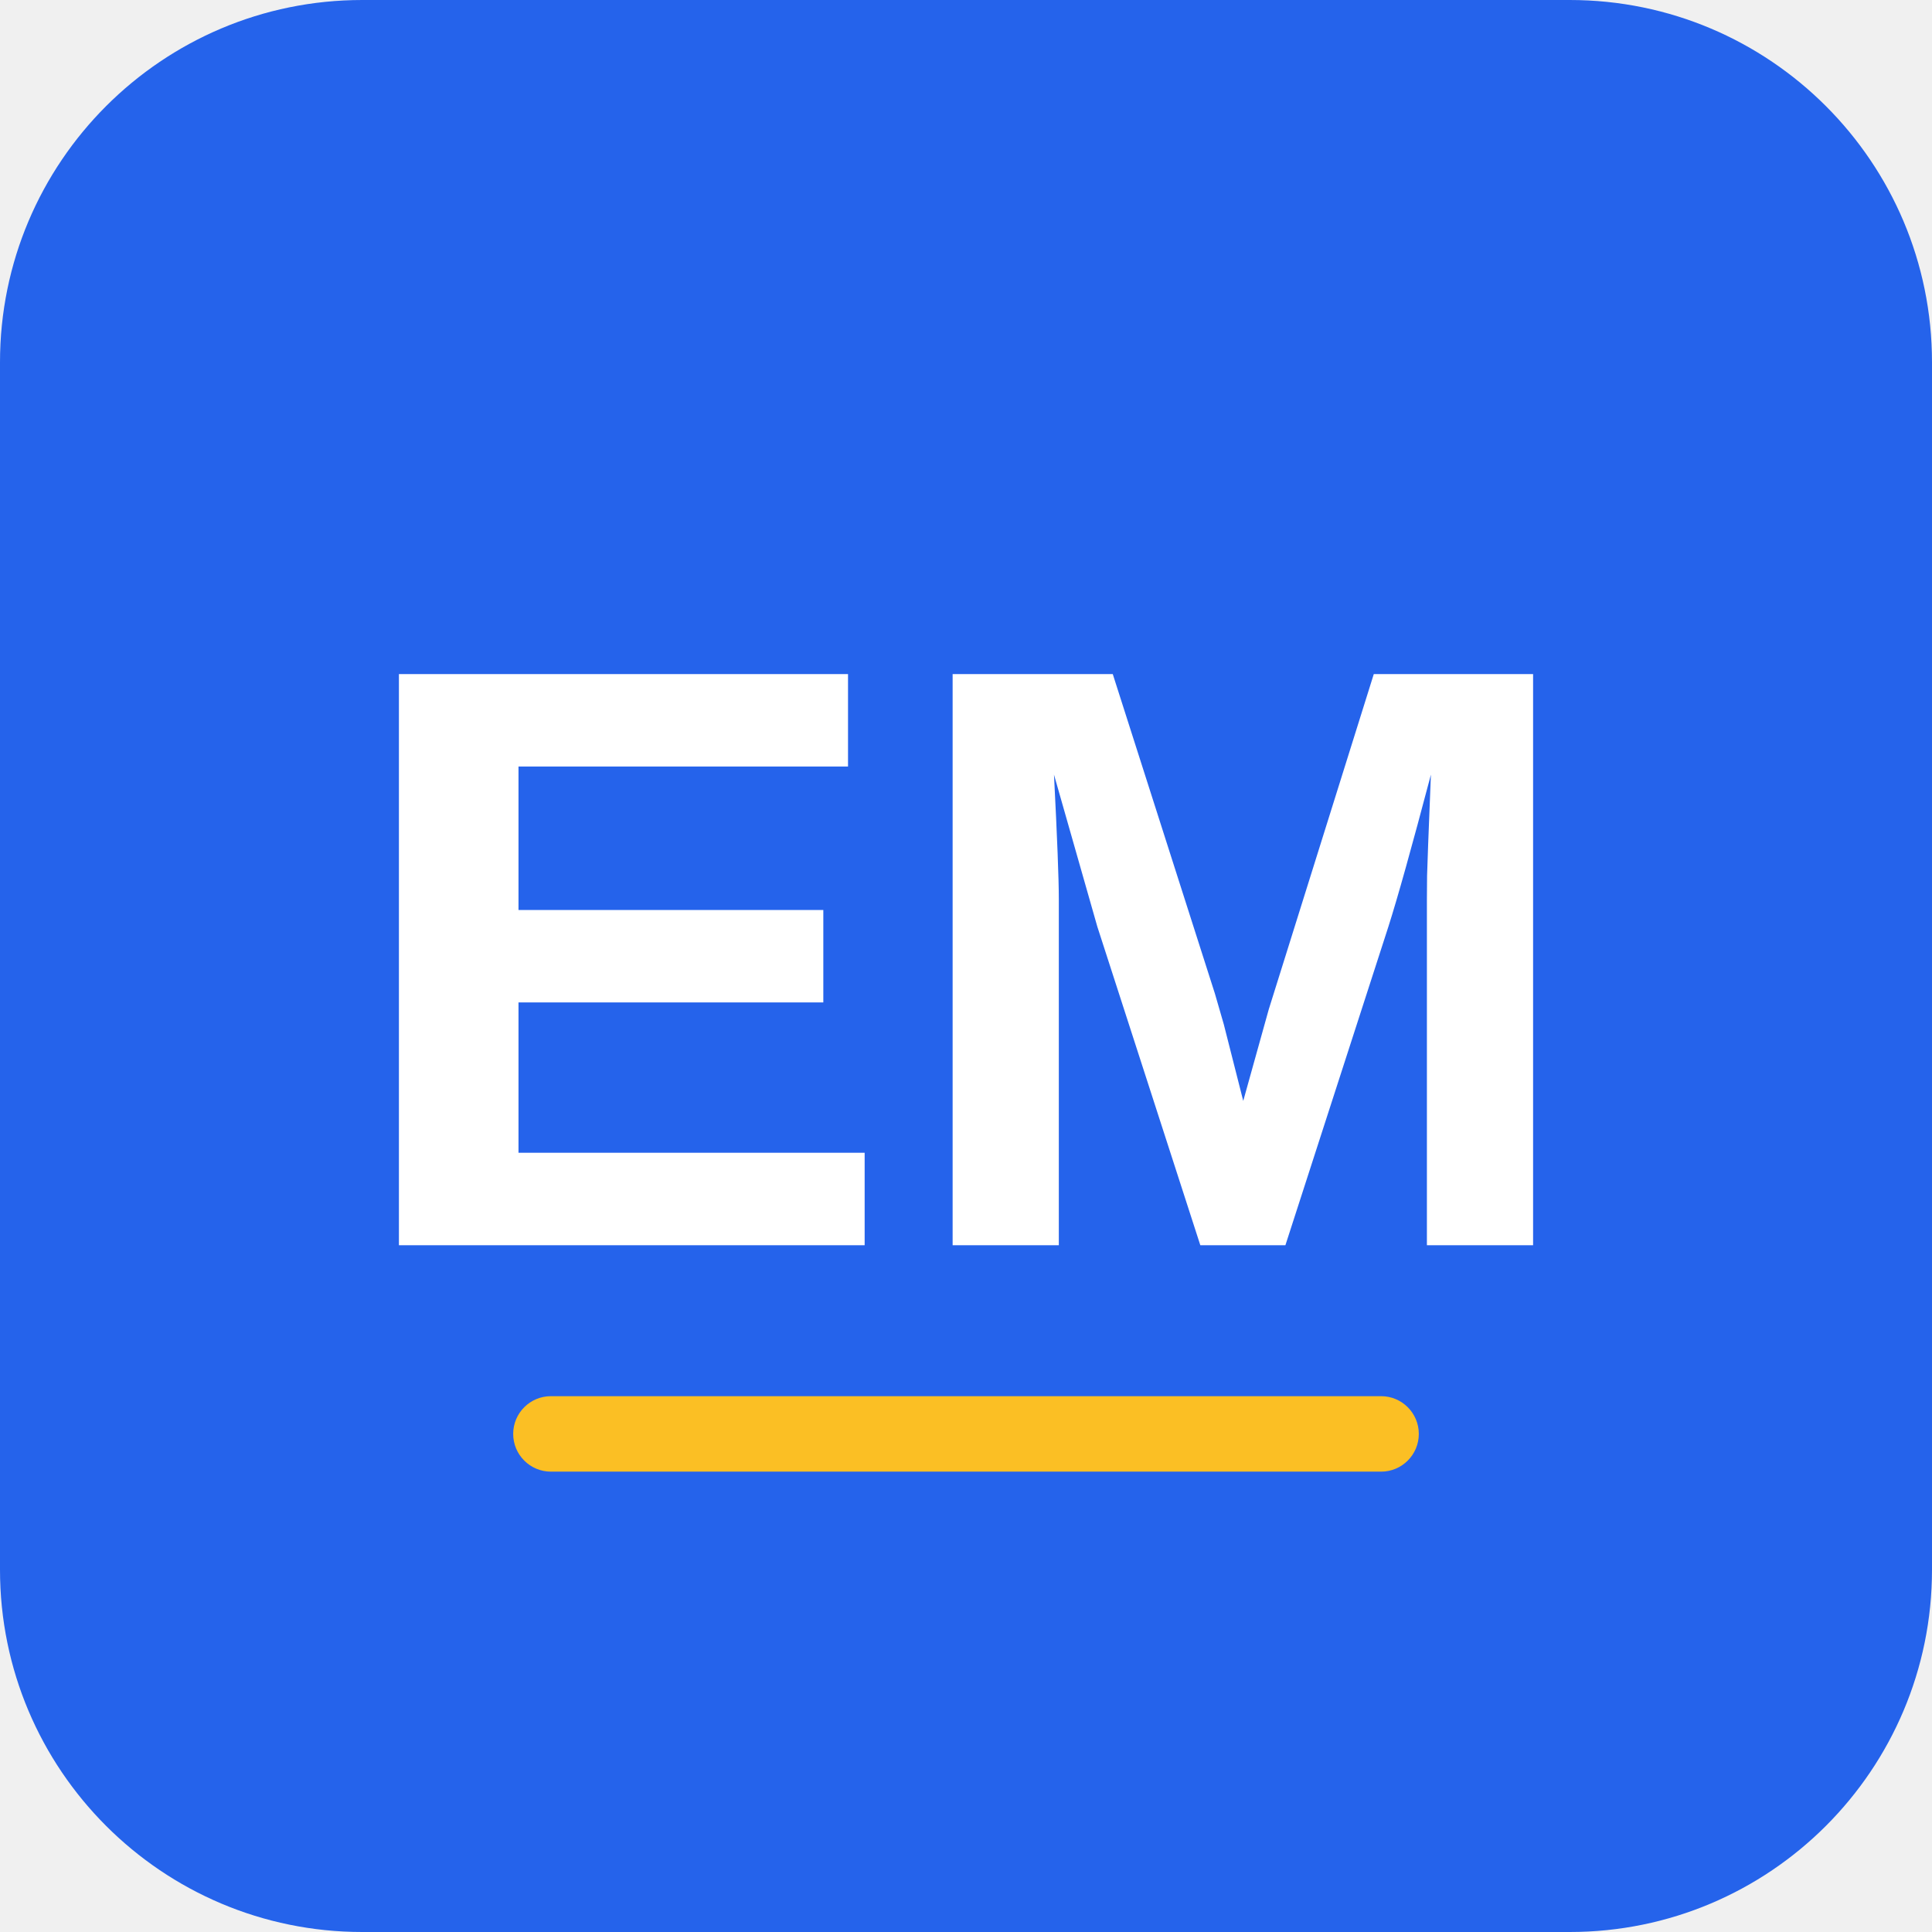
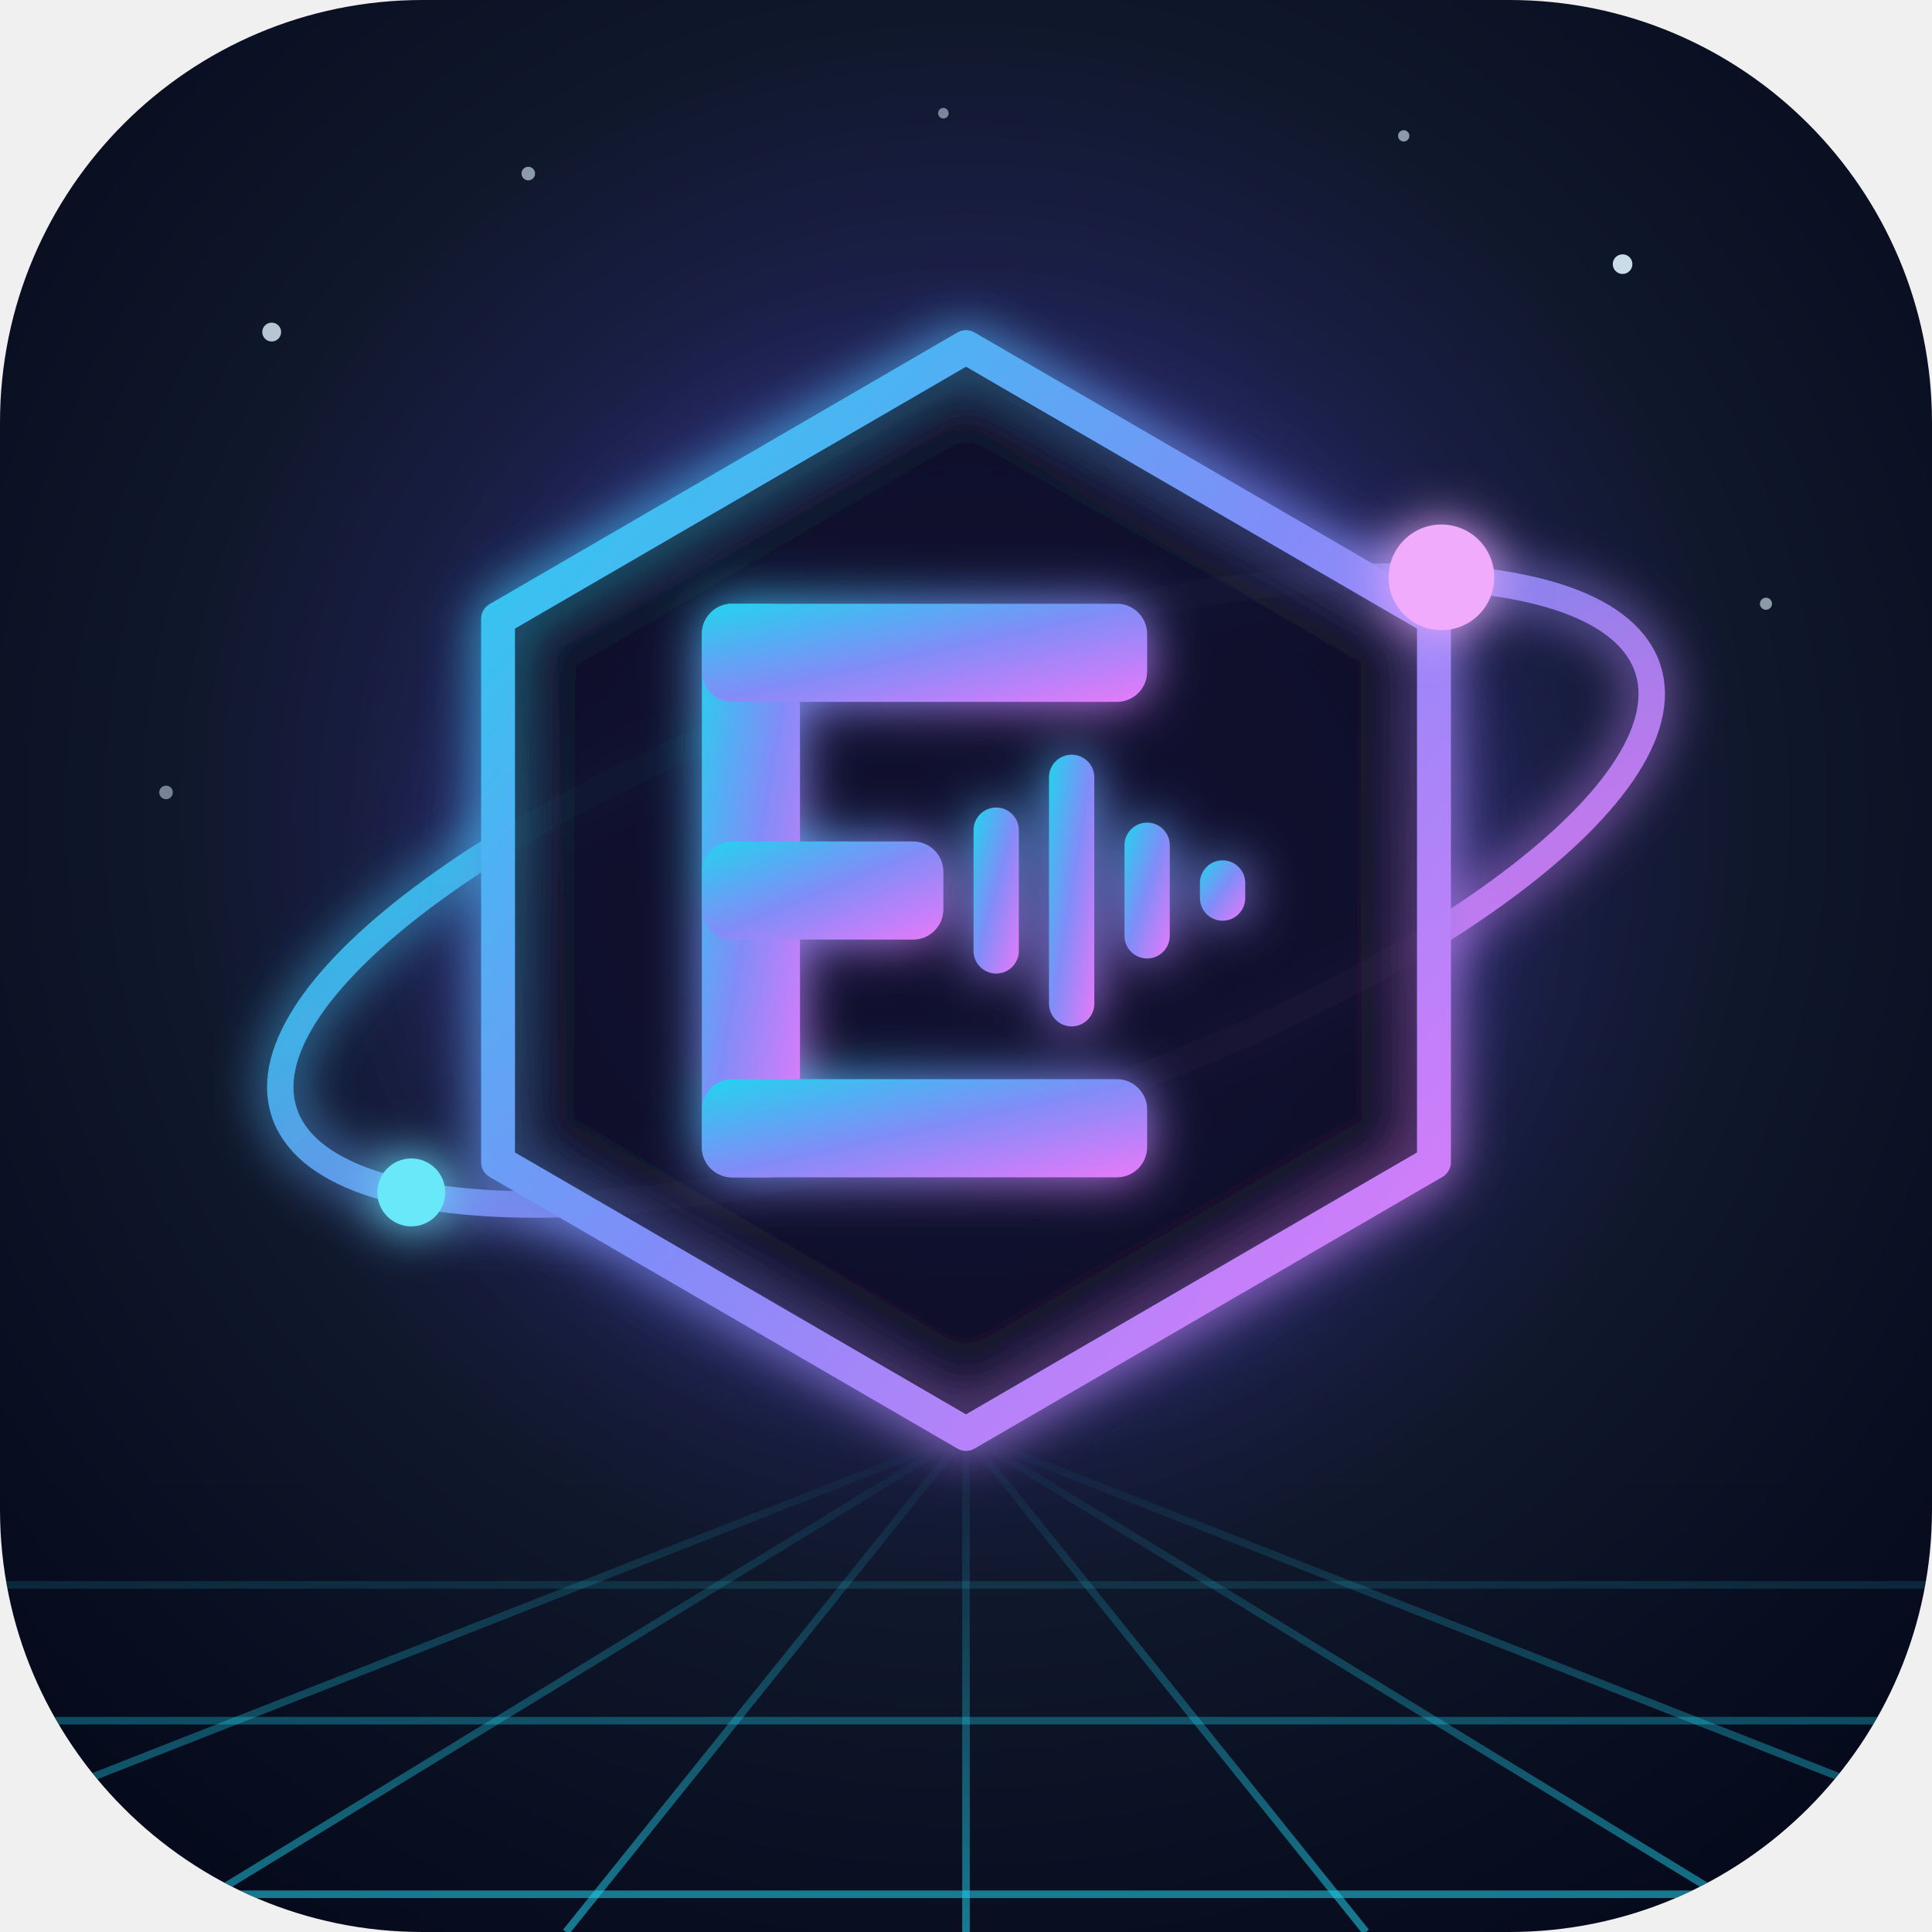
<svg xmlns="http://www.w3.org/2000/svg" viewBox="0 0 512 512">
-   <rect width="512" height="512" rx="96" fill="#2563eb" />
-   <text x="256" y="330" font-family="Arial, Helvetica, sans-serif" font-size="220" font-weight="700" fill="#ffffff" text-anchor="middle">EM</text>
-   <rect x="136" y="370" width="240" height="20" rx="10" fill="#fbbf24" />
+   <defs>
+     <radialGradient id="bg" cx="50%" cy="42%" r="75%">
+       <stop offset="0" stop-color="#312e81" />
+       <stop offset="0.55" stop-color="#0f172a" />
+       <stop offset="1" stop-color="#020617" />
+     </radialGradient>
+     <linearGradient id="neon" x1="0" y1="0" x2="1" y2="1">
+       <stop offset="0" stop-color="#22d3ee" />
+       <stop offset="0.5" stop-color="#818cf8" />
+       <stop offset="1" stop-color="#e879f9" />
+     </linearGradient>
+     <linearGradient id="grid" x1="0" y1="0" x2="0" y2="1">
+       <stop offset="0" stop-color="#22d3ee" stop-opacity="0" />
+       <stop offset="1" stop-color="#22d3ee" stop-opacity="0.55" />
+     </linearGradient>
+     <filter id="glow" x="-30%" y="-30%" width="160%" height="160%">
+       <feGaussianBlur stdDeviation="7" result="b" />
+       <feMerge>
+         <feMergeNode in="b" />
+         <feMergeNode in="SourceGraphic" />
+       </feMerge>
+     </filter>
+     <filter id="soft" x="-50%" y="-50%" width="200%" height="200%">
+       <feGaussianBlur stdDeviation="18" />
+     </filter>
+     <clipPath id="tile">
+       <rect width="512" height="512" rx="112" />
+     </clipPath>
+   </defs>
+   <g clip-path="url(#tile)">
+     <rect width="512" height="512" fill="url(#bg)" />
+     <g fill="#e0f2fe">
+       <circle cx="72" cy="88" r="2.5" opacity="0.8" />
+       <circle cx="140" cy="46" r="1.8" opacity="0.6" />
+       <circle cx="430" cy="70" r="2.6" opacity="0.9" />
+       <circle cx="468" cy="160" r="1.6" opacity="0.6" />
+       <circle cx="44" cy="210" r="1.8" opacity="0.5" />
+       <circle cx="372" cy="36" r="1.5" opacity="0.6" />
+       <circle cx="250" cy="30" r="1.4" opacity="0.5" />
+     </g>
+     <g stroke="url(#grid)" stroke-width="2" fill="none">
+       <path d="M0 392 H512 M0 420 H512 M0 456 H512 M0 502 H512" />
+       <path d="M256 380 L256 512 M256 380 L150 512 M256 380 L362 512 M256 380 L40 512 M256 380 L472 512 M256 380 L-80 512 M256 380 L592 512" />
+     </g>
+     <circle cx="256" cy="236" r="130" fill="#6366f1" opacity="0.35" filter="url(#soft)" />
+     <g filter="url(#glow)" fill="none" stroke="url(#neon)">
+       <ellipse cx="256" cy="236" rx="190" ry="62" stroke-width="7" transform="rotate(-18 256 236)" opacity="0.9" />
+     </g>
+     <g filter="url(#glow)">
+       <path d="M256 92 L380 164 L380 308 L256 380 L132 308 L132 164 Z" fill="#0b1026" fill-opacity="0.75" stroke="url(#neon)" stroke-width="9" stroke-linejoin="round" />
+     </g>
+     <g filter="url(#glow)" fill="url(#neon)">
+       <rect x="186" y="160" width="26" height="152" rx="8" />
+       <rect x="186" y="160" width="118" height="26" rx="8" />
+       <rect x="186" y="286" width="118" height="26" rx="8" />
+       <rect x="186" y="223" width="64" height="26" rx="8" />
+       <rect x="258" y="214" width="12" height="44" rx="6" />
+       <rect x="278" y="200" width="12" height="72" rx="6" />
+       <rect x="298" y="218" width="12" height="36" rx="6" />
+       <rect x="318" y="228" width="12" height="16" rx="6" />
+     </g>
+     <g filter="url(#glow)">
+       <circle cx="382" cy="153" r="14" fill="#f0abfc" />
+       <circle cx="109" cy="316" r="9" fill="#67e8f9" />
+     </g>
+   </g>
</svg>
